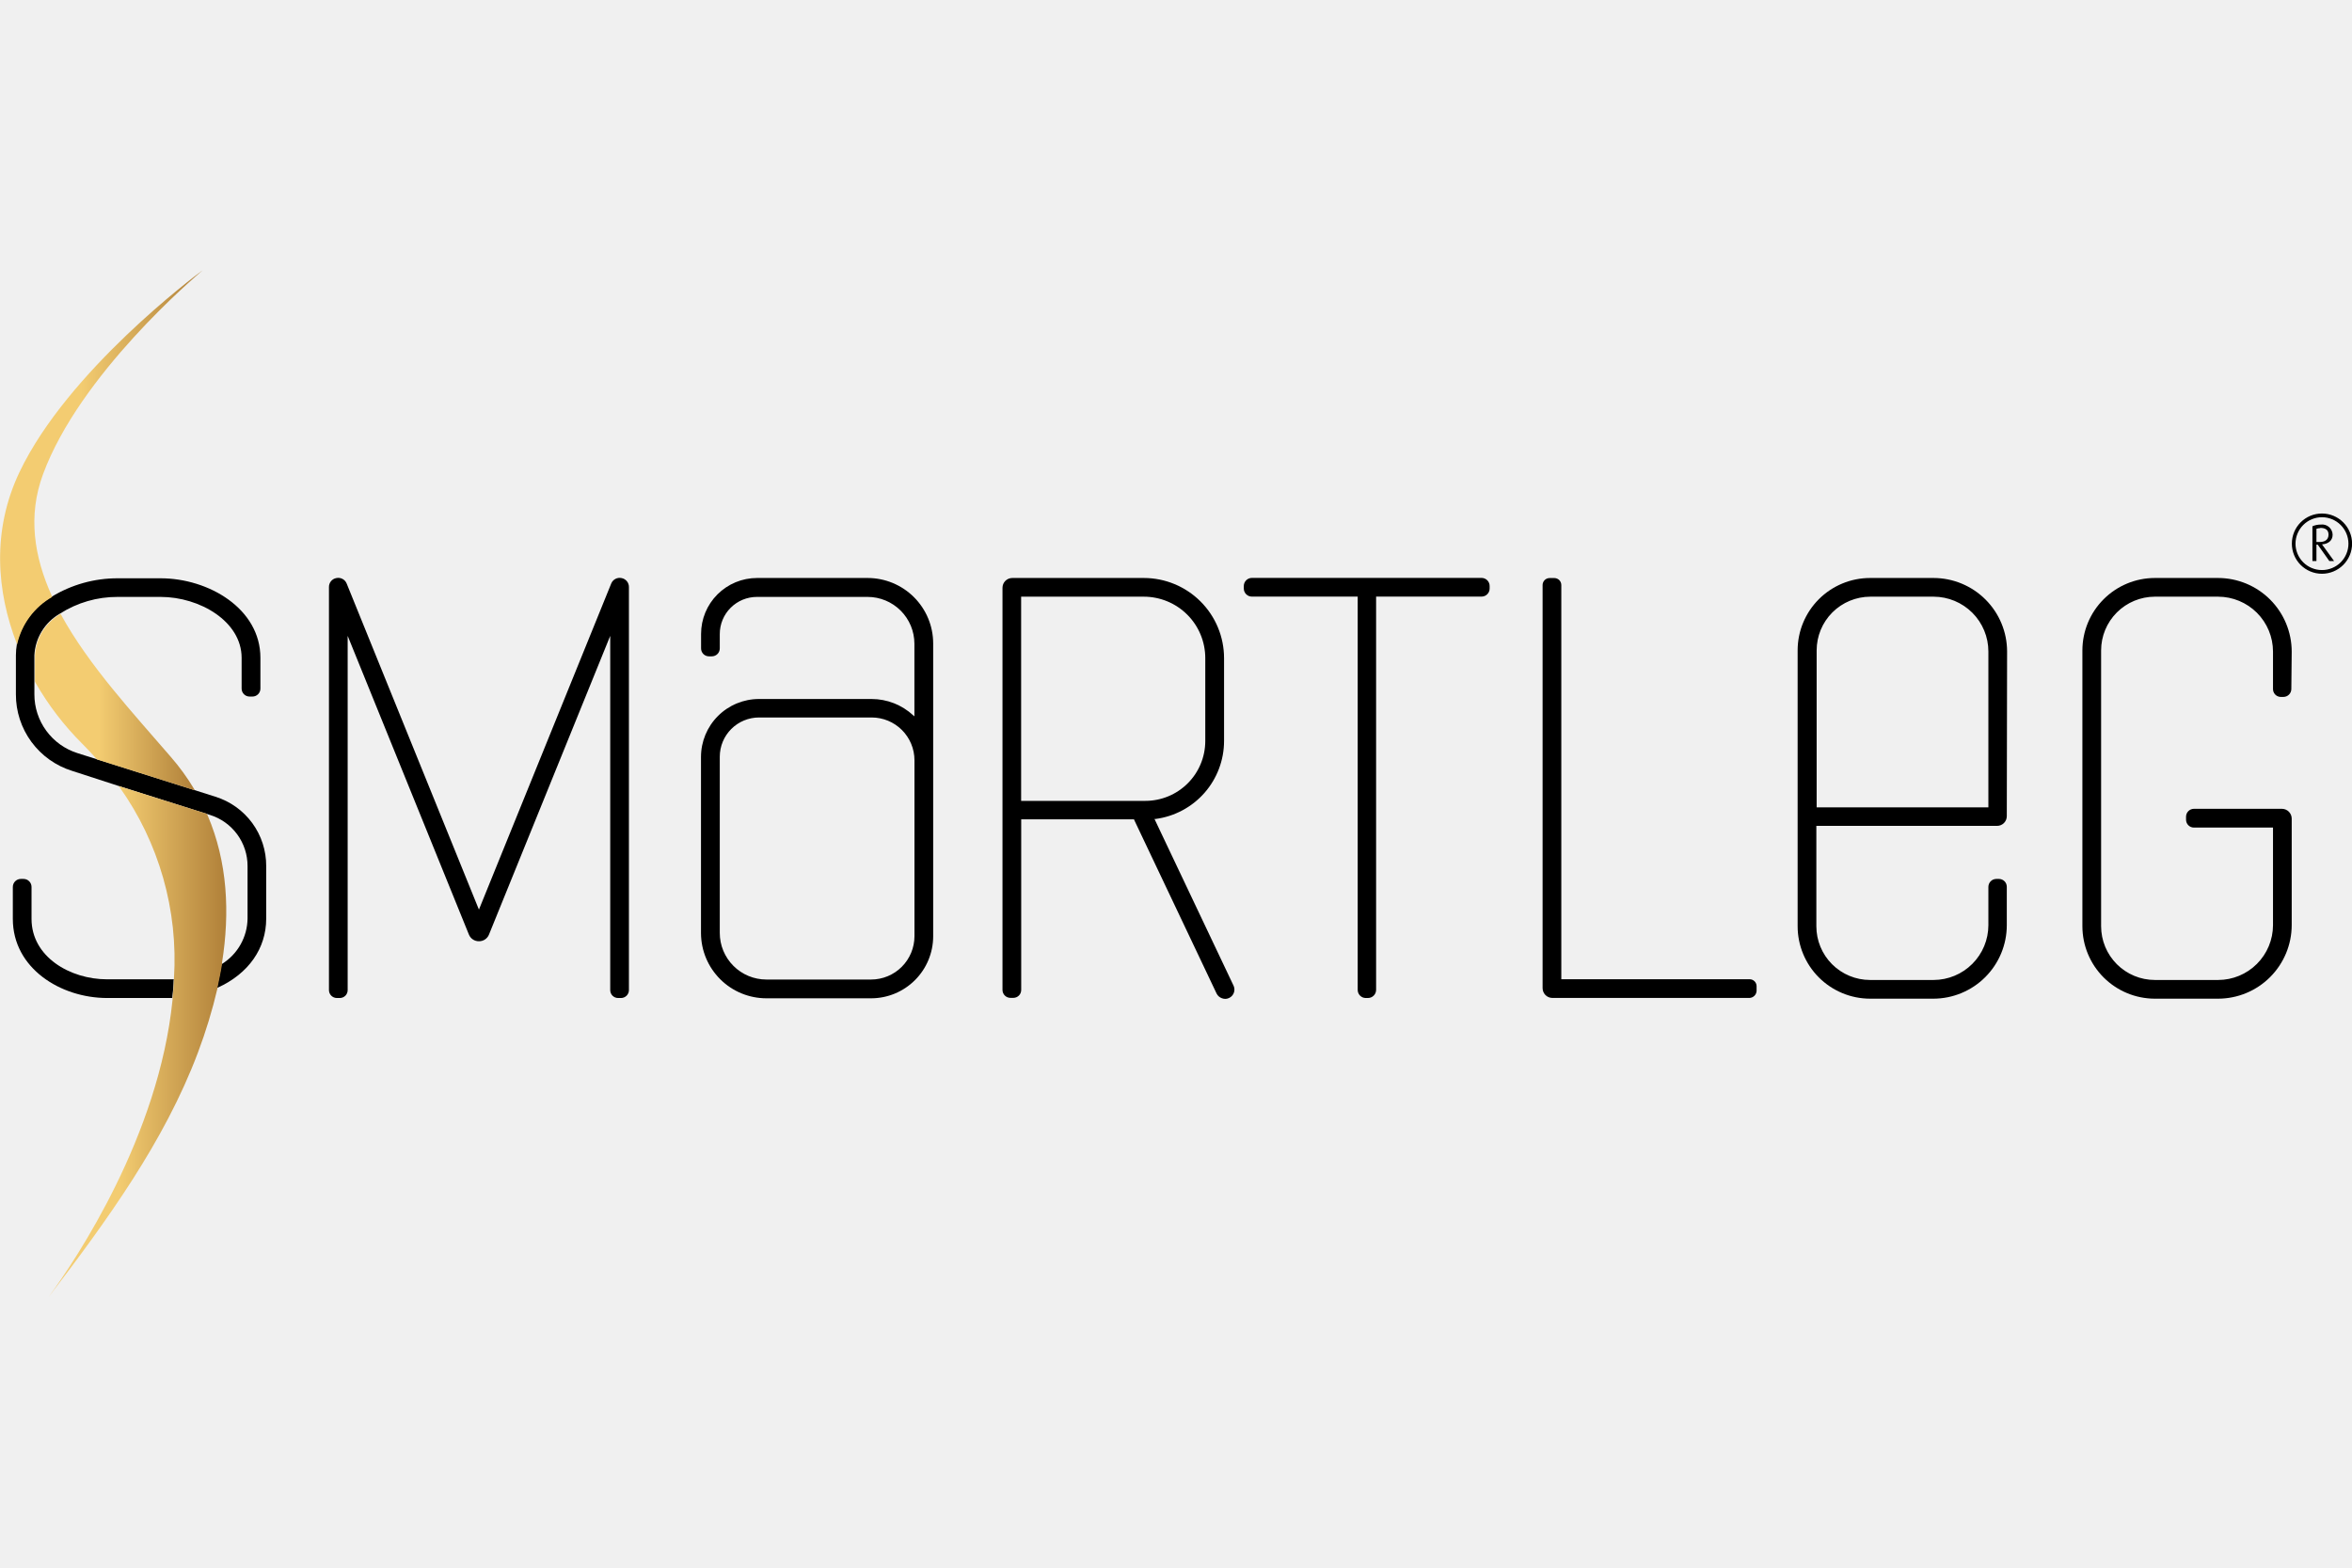
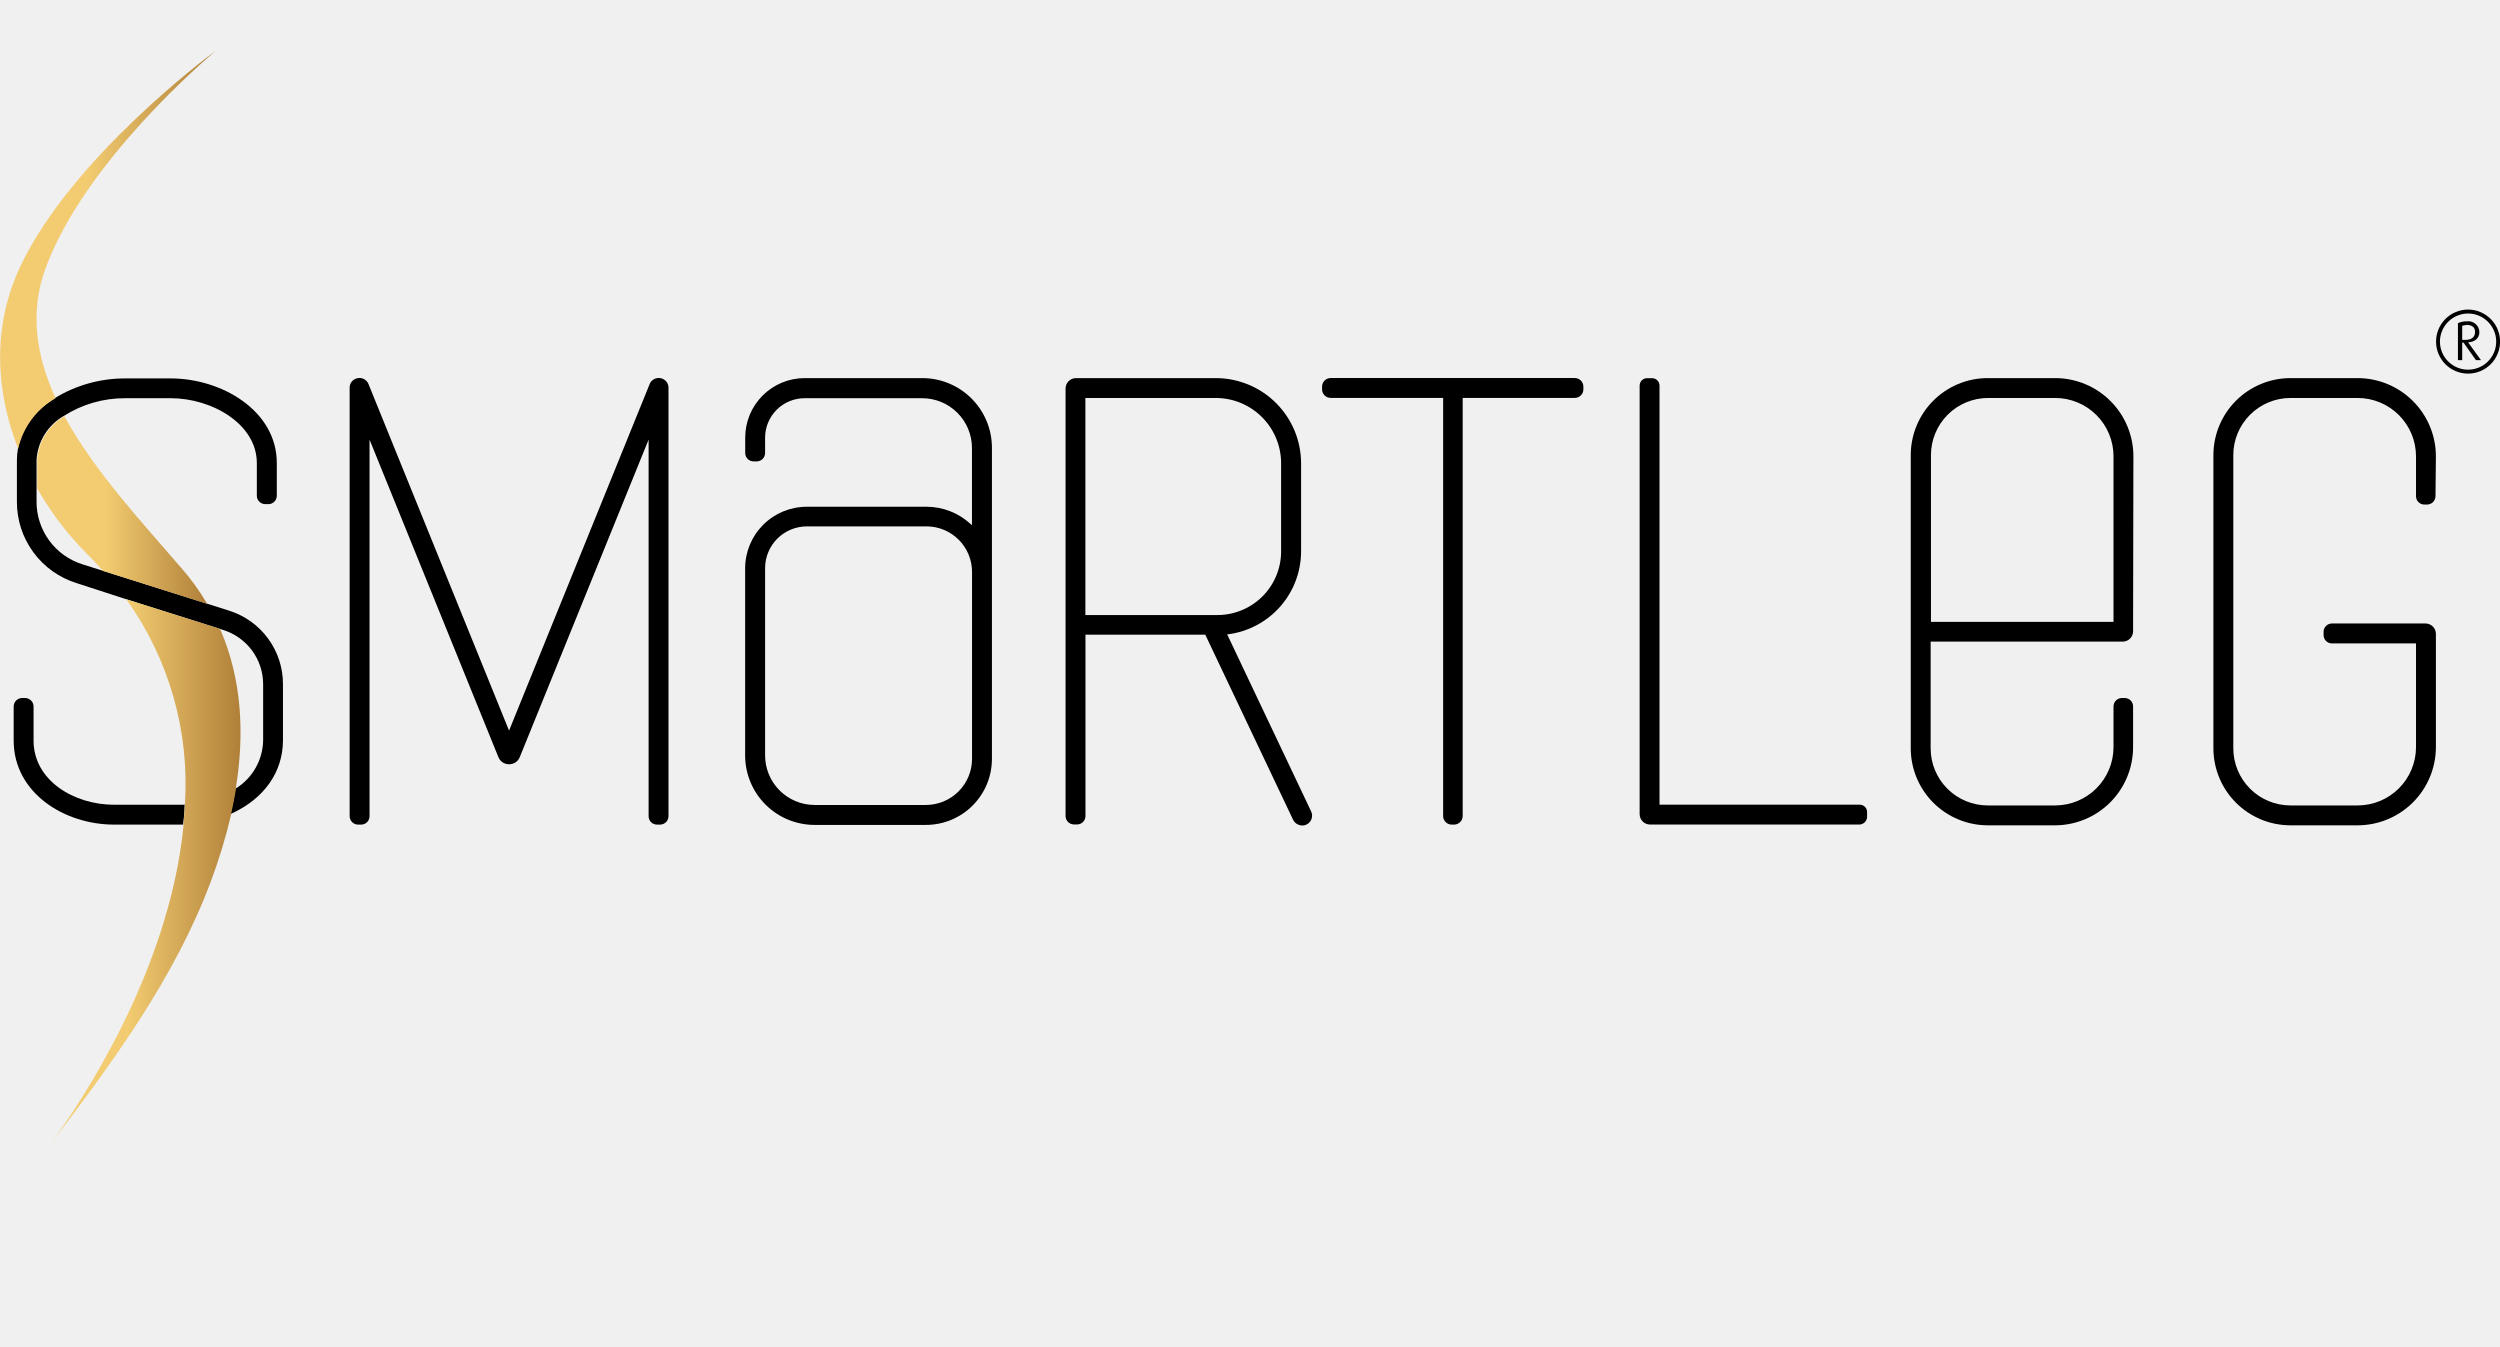
- <svg xmlns="http://www.w3.org/2000/svg" width="174" height="116" viewBox="0 0 174 116" fill="none">
-   <g clip-path="url(#clip0_2455_2834)">
-     <path d="M45.726 73.847H45.946C46.1 73.846 46.247 73.784 46.356 73.675C46.465 73.566 46.527 73.419 46.528 73.265V43.437C46.529 43.28 46.475 43.127 46.375 43.005C46.274 42.884 46.134 42.801 45.979 42.773C45.823 42.74 45.661 42.763 45.521 42.839C45.382 42.914 45.273 43.037 45.215 43.185L35.432 67.303L35.383 67.188L25.649 43.185C25.591 43.037 25.483 42.914 25.343 42.839C25.203 42.763 25.041 42.74 24.885 42.773C24.73 42.8 24.589 42.882 24.488 43.004C24.388 43.126 24.334 43.279 24.336 43.437V73.265C24.337 73.419 24.399 73.566 24.508 73.675C24.617 73.784 24.764 73.846 24.918 73.847H25.138C25.292 73.847 25.441 73.786 25.55 73.677C25.659 73.568 25.72 73.42 25.72 73.265V47.05L25.819 47.291L34.685 69.142C34.743 69.293 34.846 69.421 34.98 69.512C35.113 69.602 35.271 69.649 35.432 69.647C35.593 69.649 35.751 69.602 35.885 69.512C36.018 69.421 36.121 69.293 36.179 69.142L45.144 47.05V73.265C45.144 73.42 45.205 73.568 45.315 73.677C45.424 73.786 45.572 73.847 45.726 73.847Z" fill="black" />
-     <path d="M56.699 73.869H64.444C65.662 73.868 66.829 73.384 67.69 72.523C68.551 71.663 69.035 70.496 69.036 69.279V47.61C69.035 46.326 68.524 45.095 67.616 44.188C66.707 43.28 65.476 42.769 64.191 42.768H56.001C54.904 42.769 53.852 43.206 53.076 43.982C52.3 44.758 51.865 45.81 51.865 46.907V47.978C51.864 48.055 51.879 48.131 51.908 48.202C51.937 48.273 51.979 48.338 52.033 48.393C52.088 48.447 52.152 48.491 52.223 48.52C52.294 48.55 52.37 48.565 52.447 48.565H52.667C52.822 48.564 52.97 48.501 53.079 48.391C53.188 48.281 53.249 48.133 53.249 47.978V46.913C53.249 46.185 53.538 45.486 54.054 44.972C54.569 44.457 55.267 44.168 55.996 44.168H64.186C65.103 44.169 65.983 44.534 66.631 45.182C67.28 45.831 67.645 46.709 67.647 47.626V53.007L67.559 52.93C66.722 52.155 65.624 51.723 64.483 51.722H56.15C55.012 51.722 53.92 52.174 53.116 52.978C52.311 53.782 51.859 54.873 51.859 56.01V69.054C51.865 70.333 52.378 71.558 53.285 72.46C54.191 73.363 55.419 73.869 56.699 73.869ZM53.249 55.993C53.249 55.612 53.324 55.234 53.47 54.882C53.616 54.53 53.83 54.209 54.1 53.94C54.37 53.67 54.69 53.456 55.043 53.31C55.395 53.164 55.773 53.089 56.155 53.089H64.488C65.327 53.09 66.131 53.424 66.724 54.017C67.317 54.61 67.651 55.413 67.652 56.251V69.274C67.651 70.124 67.312 70.939 66.711 71.54C66.11 72.141 65.294 72.479 64.444 72.48H56.699C55.784 72.48 54.907 72.117 54.26 71.47C53.613 70.824 53.249 69.947 53.249 69.032V55.993Z" fill="black" />
-     <path d="M91.259 72.936L85.409 60.6H85.48C86.881 60.417 88.169 59.732 89.103 58.672C90.036 57.611 90.553 56.248 90.555 54.835V48.697C90.554 47.125 89.929 45.617 88.816 44.506C87.704 43.394 86.196 42.769 84.623 42.768H74.889C74.697 42.768 74.512 42.844 74.376 42.98C74.24 43.116 74.164 43.3 74.164 43.492V73.254C74.165 73.409 74.228 73.557 74.338 73.666C74.448 73.775 74.597 73.836 74.752 73.836H74.966C75.121 73.836 75.269 73.775 75.378 73.666C75.487 73.557 75.548 73.409 75.548 73.254V60.627H83.903V60.66L90.001 73.512C90.081 73.677 90.223 73.804 90.396 73.864C90.484 73.899 90.579 73.915 90.674 73.911C90.769 73.906 90.862 73.88 90.945 73.836C91.104 73.756 91.226 73.617 91.284 73.449C91.342 73.281 91.333 73.097 91.259 72.936ZM75.543 59.26V44.151H84.618C85.824 44.151 86.981 44.63 87.834 45.483C88.687 46.335 89.166 47.491 89.166 48.697V54.835C89.164 56.009 88.697 57.135 87.865 57.964C87.034 58.794 85.908 59.26 84.733 59.26H75.543Z" fill="black" />
-     <path d="M101.019 73.847H101.2C101.36 73.847 101.514 73.784 101.627 73.67C101.741 73.557 101.804 73.403 101.804 73.243V44.146H109.599C109.678 44.146 109.757 44.131 109.83 44.102C109.903 44.072 109.97 44.028 110.026 43.972C110.082 43.917 110.127 43.85 110.157 43.778C110.188 43.705 110.203 43.626 110.203 43.547V43.361C110.203 43.282 110.188 43.203 110.157 43.13C110.127 43.057 110.082 42.991 110.026 42.935C109.97 42.88 109.903 42.836 109.83 42.806C109.757 42.776 109.678 42.761 109.599 42.762H92.62C92.541 42.761 92.462 42.776 92.389 42.806C92.316 42.836 92.249 42.88 92.193 42.935C92.137 42.991 92.092 43.057 92.062 43.13C92.031 43.203 92.016 43.282 92.016 43.361V43.547C92.016 43.626 92.031 43.705 92.062 43.778C92.092 43.85 92.137 43.917 92.193 43.972C92.249 44.028 92.316 44.072 92.389 44.102C92.462 44.131 92.541 44.146 92.62 44.146H100.442V73.243C100.441 73.399 100.5 73.55 100.608 73.662C100.715 73.775 100.863 73.842 101.019 73.847Z" fill="black" />
-     <path d="M114.989 42.773H114.637C114.501 42.773 114.369 42.828 114.272 42.924C114.176 43.021 114.121 43.152 114.121 43.289V73.117C114.121 73.308 114.197 73.492 114.332 73.628C114.466 73.763 114.649 73.84 114.841 73.842H129.436C129.57 73.834 129.697 73.777 129.792 73.682C129.887 73.587 129.944 73.46 129.952 73.326V72.974C129.952 72.838 129.898 72.706 129.801 72.609C129.704 72.513 129.573 72.458 129.436 72.458H115.505V43.289C115.505 43.152 115.451 43.021 115.354 42.924C115.257 42.828 115.126 42.773 114.989 42.773Z" fill="black" />
-     <path d="M148.484 48.208C148.483 46.768 147.91 45.386 146.892 44.367C145.874 43.347 144.493 42.772 143.052 42.768H138.344C136.923 42.769 135.561 43.334 134.557 44.339C133.552 45.344 132.988 46.706 132.988 48.126V68.533C132.988 69.954 133.553 71.318 134.558 72.324C135.564 73.329 136.927 73.895 138.35 73.897H143.03C144.471 73.894 145.852 73.32 146.87 72.301C147.888 71.282 148.461 69.902 148.462 68.462V65.618C148.462 65.464 148.402 65.317 148.294 65.208C148.186 65.099 148.039 65.037 147.886 65.036H147.682C147.528 65.037 147.381 65.099 147.272 65.208C147.163 65.317 147.102 65.464 147.1 65.618V68.456C147.099 69.531 146.671 70.561 145.911 71.321C145.152 72.082 144.121 72.51 143.046 72.513H138.344C137.29 72.512 136.28 72.092 135.535 71.347C134.791 70.602 134.373 69.592 134.373 68.538V61.11H147.743C147.934 61.11 148.117 61.034 148.252 60.9C148.387 60.765 148.462 60.582 148.462 60.391L148.484 48.208ZM147.1 59.738H134.395V48.126C134.395 47.073 134.813 46.062 135.557 45.317C136.302 44.572 137.312 44.153 138.366 44.151H143.052C144.126 44.154 145.156 44.583 145.915 45.343C146.674 46.104 147.1 47.134 147.1 48.208V59.738Z" fill="black" />
-     <path d="M169.54 48.208C169.537 46.766 168.962 45.384 167.942 44.364C166.922 43.345 165.539 42.77 164.096 42.768H159.41C157.99 42.77 156.629 43.336 155.625 44.341C154.621 45.345 154.056 46.706 154.055 48.126V68.538C154.056 69.958 154.621 71.319 155.625 72.324C156.629 73.328 157.99 73.894 159.41 73.897H164.096C165.539 73.894 166.922 73.32 167.942 72.3C168.962 71.28 169.537 69.898 169.54 68.456V60.572C169.54 60.38 169.463 60.196 169.327 60.06C169.191 59.924 169.007 59.847 168.815 59.847H162.3C162.146 59.849 162 59.911 161.892 60.02C161.784 60.129 161.723 60.276 161.723 60.429V60.654C161.723 60.808 161.784 60.955 161.892 61.064C162 61.173 162.146 61.235 162.3 61.236H168.156V68.456C168.154 69.532 167.726 70.563 166.965 71.323C166.204 72.084 165.172 72.512 164.096 72.513H159.416C158.361 72.512 157.349 72.092 156.603 71.345C155.858 70.599 155.439 69.588 155.439 68.533V48.126C155.44 47.073 155.859 46.064 156.603 45.319C157.348 44.574 158.357 44.154 159.41 44.151H164.096C165.172 44.153 166.204 44.581 166.965 45.341C167.726 46.102 168.154 47.133 168.156 48.208V50.986C168.155 51.135 168.212 51.278 168.314 51.387C168.416 51.495 168.556 51.56 168.705 51.568H168.93C169.084 51.567 169.231 51.505 169.34 51.396C169.449 51.287 169.511 51.14 169.512 50.986L169.54 48.208Z" fill="black" />
-     <path d="M171.649 39.078C171.554 39.079 171.459 39.096 171.369 39.128V40.105H171.6C171.946 40.105 172.264 39.973 172.264 39.556C172.264 39.139 171.929 39.062 171.649 39.062M172.325 41.516L171.462 40.297H171.369V41.516H171.072V38.941C171.266 38.856 171.476 38.813 171.688 38.815C171.795 38.8 171.905 38.808 172.01 38.839C172.114 38.869 172.211 38.921 172.294 38.992C172.377 39.062 172.444 39.15 172.491 39.248C172.538 39.346 172.564 39.453 172.567 39.561C172.567 40.006 172.231 40.253 171.781 40.281L172.676 41.516H172.325ZM171.776 38.271C171.257 38.273 170.761 38.479 170.394 38.845C170.028 39.212 169.821 39.708 169.82 40.226C169.82 40.744 170.026 41.241 170.393 41.608C170.759 41.974 171.257 42.18 171.776 42.18C172.033 42.181 172.288 42.131 172.526 42.033C172.763 41.935 172.98 41.791 173.162 41.61C173.344 41.428 173.489 41.212 173.587 40.975C173.686 40.737 173.737 40.483 173.737 40.226C173.735 39.707 173.528 39.21 173.16 38.843C172.793 38.477 172.295 38.271 171.776 38.271ZM171.776 42.455C171.483 42.455 171.193 42.397 170.923 42.285C170.653 42.173 170.407 42.008 170.2 41.801C169.994 41.594 169.83 41.349 169.719 41.078C169.607 40.808 169.55 40.518 169.551 40.226C169.55 39.933 169.607 39.644 169.719 39.373C169.83 39.103 169.994 38.857 170.2 38.65C170.407 38.443 170.653 38.279 170.923 38.166C171.193 38.054 171.483 37.997 171.776 37.997C172.367 37.997 172.934 38.231 173.352 38.65C173.771 39.068 174.006 39.635 174.006 40.226C174.006 40.817 173.771 41.384 173.352 41.802C172.934 42.22 172.367 42.455 171.776 42.455Z" fill="black" />
-     <path d="M19.693 64.091V67.978C19.693 70.174 18.391 72.046 16.101 73.084L16.046 73.112C16.112 72.821 16.172 72.524 16.227 72.233C16.282 71.942 16.342 71.651 16.386 71.355L16.447 71.311C17.01 70.954 17.475 70.462 17.801 69.88C18.127 69.299 18.304 68.645 18.314 67.978V64.091C18.317 63.244 18.048 62.419 17.547 61.736C17.046 61.053 16.339 60.549 15.529 60.298L15.277 60.215L8.723 58.14L5.34 57.042C4.129 56.667 3.072 55.913 2.322 54.892C1.573 53.871 1.171 52.637 1.176 51.371V48.488C1.178 48.216 1.201 47.944 1.247 47.676C1.247 47.648 1.247 47.632 1.247 47.604C1.416 46.882 1.733 46.203 2.177 45.608C2.622 45.014 3.184 44.518 3.829 44.151C5.297 43.258 6.983 42.787 8.701 42.79H11.882C15.431 42.79 19.265 45.035 19.265 48.675V50.953C19.265 51.109 19.203 51.259 19.093 51.369C18.982 51.479 18.833 51.541 18.677 51.541H18.463C18.307 51.541 18.157 51.479 18.047 51.369C17.937 51.259 17.875 51.109 17.875 50.953V48.675C17.875 45.979 14.777 44.168 11.882 44.168H8.701C7.191 44.162 5.712 44.591 4.439 45.403C3.889 45.717 3.427 46.164 3.096 46.703C2.765 47.242 2.575 47.856 2.544 48.488V51.371C2.541 52.343 2.85 53.291 3.426 54.075C4.001 54.859 4.812 55.439 5.741 55.73L7.13 56.169L14.376 58.458L15.936 58.953C17.03 59.294 17.986 59.977 18.663 60.902C19.339 61.828 19.7 62.945 19.693 64.091Z" fill="black" />
-     <path d="M12.847 72.486C12.847 72.941 12.792 73.397 12.743 73.847H7.925C4.492 73.847 0.949 71.651 0.949 67.995V65.629C0.949 65.473 1.01 65.324 1.119 65.213C1.228 65.102 1.376 65.038 1.531 65.036H1.746C1.902 65.037 2.052 65.1 2.162 65.211C2.272 65.322 2.333 65.472 2.333 65.629V67.995C2.333 70.795 5.173 72.464 7.925 72.464H12.869V72.497L12.847 72.486Z" fill="black" />
-     <path d="M3.861 44.173C3.216 44.54 2.654 45.036 2.21 45.63C1.765 46.225 1.449 46.904 1.28 47.626C1.28 47.654 1.28 47.67 1.28 47.698L1.241 47.621C-0.248 43.778 -0.627 39.265 1.45 34.917C5.015 27.45 14.403 20.428 14.99 20C14.441 20.478 5.91 27.686 3.18 35.098C2.043 38.178 2.526 41.192 3.828 44.08V44.129L3.861 44.173Z" fill="url(#paint0_linear_2455_2834)" />
-     <path d="M14.38 58.42L14.413 58.48L7.167 56.191L7.112 56.125C6.783 55.757 6.448 55.395 6.08 55.027C4.739 53.691 3.583 52.183 2.641 50.542L2.586 50.432V48.51C2.617 47.878 2.807 47.264 3.138 46.725C3.469 46.186 3.931 45.739 4.481 45.425L4.509 45.474C6.585 49.273 9.914 52.842 12.644 56.015C13.287 56.753 13.862 57.547 14.363 58.387L14.38 58.42Z" fill="url(#paint1_linear_2455_2834)" />
-     <path d="M16.423 71.245C16.423 71.245 16.423 71.272 16.423 71.283V71.355C16.379 71.651 16.324 71.942 16.263 72.233C16.203 72.524 16.148 72.821 16.082 73.112C16.082 73.112 16.082 73.139 16.082 73.156C15.706 74.761 15.225 76.34 14.643 77.882C12.165 84.471 7.892 90.345 3.574 96C5.651 93.167 11.759 84.037 12.764 73.979V73.897C12.764 73.897 12.764 73.864 12.764 73.847C12.814 73.397 12.847 72.941 12.869 72.486V72.453C12.871 72.436 12.871 72.42 12.869 72.403C13.192 67.358 11.768 62.354 8.837 58.233L8.776 58.162L15.296 60.215L15.329 60.281L15.362 60.336C16.835 63.784 17.016 67.534 16.423 71.245Z" fill="url(#paint2_linear_2455_2834)" />
+ <svg xmlns="http://www.w3.org/2000/svg" width="245" height="132" viewBox="0 0 245 132" fill="none">
+   <g clip-path="url(#clip0_3249_3360)">
+     <path d="M64.384 80.811H64.694C64.91 80.809 65.118 80.722 65.271 80.569C65.424 80.416 65.511 80.209 65.513 79.992V37.997C65.515 37.776 65.439 37.56 65.297 37.389C65.156 37.218 64.958 37.102 64.74 37.062C64.521 37.016 64.293 37.048 64.096 37.155C63.899 37.261 63.746 37.434 63.665 37.642L49.889 71.598L49.82 71.435L36.114 37.642C36.033 37.434 35.88 37.261 35.683 37.155C35.486 37.048 35.258 37.016 35.039 37.062C34.82 37.101 34.622 37.216 34.48 37.387C34.338 37.559 34.262 37.775 34.266 37.997V79.992C34.268 80.209 34.355 80.416 34.508 80.569C34.661 80.722 34.869 80.809 35.086 80.811H35.395C35.612 80.811 35.821 80.725 35.975 80.571C36.129 80.418 36.215 80.209 36.215 79.992V43.083L36.354 43.423L48.838 74.187C48.92 74.399 49.064 74.58 49.252 74.707C49.44 74.834 49.663 74.901 49.889 74.898C50.117 74.901 50.339 74.834 50.527 74.707C50.715 74.58 50.859 74.399 50.941 74.187L63.564 43.083V79.992C63.564 80.209 63.651 80.418 63.804 80.571C63.958 80.725 64.167 80.811 64.384 80.811Z" fill="black" />
+     <path d="M79.838 80.842H90.743C92.458 80.84 94.101 80.159 95.313 78.947C96.525 77.736 97.207 76.094 97.209 74.38V43.872C97.207 42.064 96.488 40.331 95.209 39.053C93.93 37.775 92.196 37.056 90.388 37.054H78.855C77.31 37.056 75.829 37.671 74.737 38.764C73.644 39.857 73.031 41.338 73.031 42.883V44.39C73.03 44.498 73.051 44.605 73.091 44.706C73.132 44.806 73.192 44.897 73.269 44.974C73.345 45.051 73.436 45.112 73.535 45.154C73.635 45.195 73.743 45.217 73.851 45.217H74.16C74.379 45.215 74.587 45.127 74.741 44.972C74.894 44.817 74.98 44.608 74.98 44.39V42.89C74.98 41.865 75.388 40.882 76.113 40.157C76.838 39.433 77.822 39.025 78.848 39.025H90.38C91.671 39.027 92.91 39.541 93.823 40.454C94.737 41.367 95.251 42.604 95.253 43.895V51.47L95.129 51.362C93.951 50.27 92.404 49.663 90.797 49.661H79.064C77.462 49.661 75.926 50.297 74.793 51.429C73.66 52.562 73.023 54.097 73.023 55.698V74.063C73.032 75.864 73.753 77.588 75.03 78.859C76.307 80.129 78.036 80.842 79.838 80.842ZM74.98 55.675C74.98 55.138 75.086 54.606 75.292 54.11C75.497 53.614 75.799 53.163 76.179 52.783C76.559 52.404 77.01 52.103 77.506 51.897C78.002 51.692 78.535 51.586 79.072 51.586H90.805C91.986 51.588 93.118 52.058 93.953 52.892C94.788 53.727 95.258 54.858 95.26 56.038V74.373C95.258 75.569 94.782 76.716 93.935 77.562C93.088 78.408 91.941 78.885 90.743 78.887H79.838C78.549 78.887 77.314 78.375 76.403 77.465C75.492 76.555 74.98 75.32 74.98 74.032V55.675Z" fill="black" />
+     <path d="M128.496 79.528L120.258 62.16H120.359C122.332 61.903 124.145 60.938 125.46 59.445C126.775 57.952 127.502 56.033 127.506 54.044V45.402C127.504 43.189 126.623 41.067 125.057 39.502C123.491 37.937 121.367 37.056 119.152 37.054H105.447C105.176 37.054 104.916 37.162 104.725 37.353C104.533 37.545 104.426 37.804 104.426 38.075V79.977C104.428 80.195 104.516 80.403 104.671 80.556C104.826 80.71 105.035 80.796 105.253 80.796H105.555C105.772 80.796 105.981 80.71 106.135 80.556C106.289 80.402 106.375 80.194 106.375 79.977V62.199H118.139V62.245L126.725 80.34C126.837 80.572 127.038 80.75 127.281 80.835C127.405 80.885 127.539 80.907 127.672 80.9C127.806 80.894 127.936 80.858 128.055 80.796C128.278 80.683 128.449 80.487 128.531 80.251C128.614 80.014 128.601 79.755 128.496 79.528ZM106.367 60.274V39.002H119.145C120.843 39.002 122.472 39.676 123.673 40.877C124.874 42.077 125.549 43.705 125.549 45.402V54.044C125.547 55.697 124.888 57.282 123.718 58.45C122.548 59.618 120.961 60.274 119.307 60.274H106.367Z" fill="black" />
+     <path d="M142.239 80.811H142.495C142.72 80.811 142.937 80.722 143.096 80.562C143.256 80.403 143.345 80.187 143.345 79.961V38.995H154.321C154.432 38.995 154.543 38.974 154.646 38.933C154.749 38.891 154.843 38.829 154.922 38.751C155.001 38.672 155.064 38.579 155.107 38.476C155.15 38.373 155.172 38.263 155.172 38.152V37.889C155.172 37.778 155.15 37.668 155.107 37.565C155.064 37.462 155.001 37.369 154.922 37.291C154.843 37.212 154.749 37.15 154.646 37.109C154.543 37.067 154.432 37.046 154.321 37.047H130.413C130.302 37.046 130.191 37.067 130.088 37.109C129.985 37.15 129.891 37.212 129.812 37.291C129.733 37.369 129.67 37.462 129.627 37.565C129.585 37.668 129.562 37.778 129.563 37.889V38.152C129.562 38.263 129.585 38.373 129.627 38.476C129.67 38.579 129.733 38.672 129.812 38.751C129.891 38.829 129.985 38.891 130.088 38.933C130.191 38.974 130.302 38.995 130.413 38.995H141.427V79.961C141.425 80.181 141.509 80.392 141.66 80.551C141.812 80.71 142.02 80.803 142.239 80.811Z" fill="black" />
+     <path d="M161.906 37.062H161.411C161.218 37.062 161.033 37.139 160.897 37.275C160.76 37.411 160.684 37.596 160.684 37.789V79.783C160.684 80.053 160.79 80.311 160.98 80.502C161.17 80.693 161.427 80.802 161.697 80.804H182.248C182.437 80.793 182.615 80.712 182.749 80.579C182.883 80.445 182.964 80.266 182.975 80.077V79.582C182.975 79.39 182.898 79.205 182.762 79.069C182.625 78.932 182.44 78.856 182.248 78.856H162.633V37.789C162.633 37.596 162.556 37.411 162.42 37.275C162.283 37.139 162.098 37.062 161.906 37.062Z" fill="black" />
+     <path d="M209.073 44.714C209.071 42.686 208.265 40.741 206.831 39.306C205.398 37.87 203.453 37.06 201.424 37.054H194.795C192.794 37.056 190.876 37.852 189.462 39.267C188.048 40.681 187.254 42.599 187.254 44.598V73.329C187.254 75.331 188.049 77.25 189.464 78.666C190.88 80.082 192.8 80.879 194.803 80.881H201.393C203.422 80.877 205.366 80.069 206.8 78.635C208.234 77.2 209.04 75.256 209.042 73.229V69.225C209.042 69.009 208.957 68.802 208.805 68.648C208.653 68.495 208.446 68.407 208.23 68.405H207.944C207.727 68.407 207.52 68.494 207.366 68.648C207.213 68.801 207.126 69.008 207.124 69.225V73.221C207.122 74.734 206.52 76.184 205.45 77.255C204.381 78.326 202.93 78.929 201.416 78.933H194.795C193.311 78.931 191.889 78.341 190.84 77.291C189.792 76.242 189.203 74.82 189.203 73.337V62.879H208.029C208.298 62.879 208.555 62.772 208.745 62.582C208.935 62.392 209.042 62.135 209.042 61.866L209.073 44.714ZM207.124 60.946H189.234V44.598C189.234 43.116 189.823 41.693 190.871 40.644C191.92 39.595 193.342 39.004 194.826 39.002H201.424C202.937 39.006 204.387 39.61 205.455 40.681C206.524 41.752 207.124 43.202 207.124 44.714V60.946Z" fill="black" />
+     <path d="M238.718 44.714C238.714 42.684 237.905 40.738 236.468 39.303C235.032 37.867 233.084 37.059 231.053 37.054H224.455C222.455 37.059 220.538 37.855 219.125 39.269C217.711 40.683 216.916 42.6 216.914 44.598V73.337C216.916 75.336 217.711 77.252 219.125 78.666C220.538 80.08 222.455 80.877 224.455 80.881H231.053C233.084 80.877 235.032 80.068 236.468 78.633C237.905 77.197 238.714 75.251 238.718 73.221V62.121C238.718 61.851 238.61 61.591 238.419 61.4C238.227 61.209 237.968 61.101 237.697 61.101H228.524C228.308 61.103 228.101 61.19 227.949 61.344C227.797 61.497 227.711 61.704 227.712 61.92V62.237C227.711 62.453 227.797 62.66 227.949 62.814C228.101 62.967 228.308 63.054 228.524 63.056H236.769V73.221C236.767 74.735 236.164 76.187 235.092 77.258C234.021 78.329 232.568 78.931 231.053 78.933H224.463C222.977 78.931 221.553 78.34 220.503 77.289C219.453 76.238 218.863 74.814 218.863 73.329V44.598C218.865 43.116 219.455 41.695 220.503 40.646C221.551 39.597 222.972 39.006 224.455 39.002H231.053C232.568 39.004 234.021 39.607 235.092 40.678C236.164 41.748 236.767 43.2 236.769 44.714V48.626C236.768 48.835 236.848 49.037 236.992 49.189C237.136 49.341 237.333 49.433 237.542 49.445H237.859C238.076 49.443 238.283 49.356 238.437 49.203C238.59 49.049 238.677 48.842 238.679 48.626L238.718 44.714Z" fill="black" />
+     <path d="M241.689 31.86C241.555 31.861 241.421 31.885 241.295 31.93V33.306H241.619C242.107 33.306 242.555 33.12 242.555 32.533C242.555 31.945 242.083 31.837 241.689 31.837M242.64 35.292L241.426 33.576H241.295V35.292H240.877V31.667C241.15 31.547 241.445 31.486 241.743 31.489C241.895 31.468 242.049 31.48 242.197 31.523C242.344 31.566 242.48 31.639 242.597 31.739C242.714 31.838 242.808 31.96 242.874 32.099C242.94 32.237 242.977 32.387 242.981 32.54C242.981 33.166 242.509 33.514 241.875 33.553L243.135 35.292H242.64ZM241.867 30.724C241.137 30.726 240.438 31.017 239.922 31.532C239.406 32.048 239.115 32.746 239.113 33.476C239.113 34.205 239.403 34.905 239.92 35.421C240.436 35.937 241.137 36.227 241.867 36.227C242.229 36.228 242.588 36.158 242.923 36.02C243.258 35.882 243.562 35.68 243.819 35.424C244.075 35.169 244.279 34.865 244.418 34.531C244.557 34.196 244.628 33.838 244.628 33.476C244.626 32.745 244.334 32.045 243.817 31.529C243.299 31.014 242.598 30.724 241.867 30.724ZM241.867 36.614C241.455 36.614 241.047 36.533 240.666 36.375C240.286 36.217 239.94 35.986 239.649 35.694C239.358 35.403 239.128 35.057 238.971 34.676C238.814 34.295 238.733 33.887 238.734 33.476C238.733 33.064 238.814 32.656 238.971 32.275C239.128 31.895 239.358 31.549 239.649 31.257C239.94 30.966 240.286 30.734 240.666 30.576C241.047 30.419 241.455 30.337 241.867 30.337C242.7 30.337 243.498 30.668 244.087 31.257C244.676 31.845 245.007 32.643 245.007 33.476C245.007 34.308 244.676 35.106 244.087 35.695C243.498 36.283 242.7 36.614 241.867 36.614Z" fill="black" />
+     <path d="M27.73 67.076V72.548C27.73 75.64 25.896 78.276 22.671 79.737L22.594 79.775C22.687 79.366 22.772 78.948 22.849 78.539C22.926 78.129 23.011 77.719 23.073 77.302L23.158 77.24C23.951 76.737 24.607 76.045 25.066 75.226C25.525 74.407 25.773 73.487 25.788 72.548V67.076C25.792 65.883 25.414 64.721 24.708 63.76C24.002 62.798 23.006 62.089 21.867 61.735L21.511 61.619L12.284 58.697L7.519 57.151C5.815 56.623 4.326 55.562 3.27 54.125C2.215 52.688 1.649 50.949 1.656 49.167V45.109C1.659 44.725 1.692 44.343 1.757 43.965C1.757 43.926 1.757 43.903 1.757 43.864C1.995 42.847 2.441 41.891 3.066 41.054C3.692 40.217 4.484 39.519 5.392 39.002C7.459 37.745 9.833 37.081 12.253 37.085H16.731C21.727 37.085 27.126 40.247 27.126 45.371V48.579C27.126 48.798 27.039 49.009 26.884 49.164C26.729 49.319 26.518 49.406 26.299 49.406H25.997C25.777 49.406 25.567 49.319 25.412 49.164C25.257 49.009 25.169 48.798 25.169 48.579V45.371C25.169 41.576 20.807 39.025 16.731 39.025H12.253C10.127 39.018 8.043 39.621 6.251 40.765C5.477 41.206 4.826 41.836 4.36 42.595C3.893 43.354 3.626 44.219 3.582 45.109V49.167C3.579 50.536 4.014 51.87 4.824 52.974C5.634 54.078 6.776 54.895 8.084 55.304L10.041 55.922L20.242 59.145L22.439 59.841C23.98 60.321 25.326 61.284 26.279 62.586C27.231 63.889 27.74 65.463 27.73 67.076Z" fill="black" />
+     <path d="M18.093 78.894C18.093 79.536 18.016 80.177 17.946 80.811H11.163C6.329 80.811 1.34 77.719 1.34 72.572V69.24C1.34 69.021 1.426 68.811 1.579 68.655C1.732 68.499 1.941 68.409 2.16 68.405H2.461C2.682 68.407 2.892 68.496 3.047 68.653C3.202 68.809 3.289 69.02 3.289 69.24V72.572C3.289 76.514 7.288 78.864 11.163 78.864H18.124V78.91L18.093 78.894Z" fill="black" />
+     <path d="M5.438 39.033C4.529 39.55 3.738 40.248 3.112 41.085C2.486 41.921 2.041 42.878 1.802 43.895C1.802 43.934 1.802 43.957 1.802 43.995L1.748 43.887C-0.348 38.477 -0.882 32.123 2.042 26.001C7.062 15.489 20.28 5.603 21.108 5C20.334 5.672 8.323 15.821 4.479 26.256C2.877 30.593 3.558 34.836 5.391 38.902V38.971L5.438 39.033Z" fill="url(#paint0_linear_3249_3360)" />
+     <path d="M20.251 59.091L20.297 59.176L10.095 55.953L10.018 55.86C9.554 55.343 9.082 54.832 8.564 54.314C6.676 52.434 5.048 50.31 3.722 47.999L3.645 47.845V45.139C3.688 44.25 3.956 43.385 4.422 42.626C4.889 41.867 5.539 41.237 6.313 40.795L6.352 40.865C9.275 46.214 13.963 51.238 17.806 55.706C18.712 56.744 19.522 57.861 20.227 59.045L20.251 59.091Z" fill="url(#paint1_linear_3249_3360)" />
+     <path d="M23.126 77.147C23.126 77.147 23.126 77.186 23.126 77.202V77.302C23.064 77.719 22.987 78.129 22.902 78.539C22.817 78.948 22.74 79.366 22.647 79.775C22.647 79.775 22.647 79.814 22.647 79.837C22.117 82.098 21.44 84.321 20.62 86.493C17.132 95.768 11.114 104.039 5.035 112C7.959 108.012 16.56 95.157 17.975 80.997V80.881C17.975 80.881 17.975 80.835 17.975 80.811C18.045 80.177 18.091 79.536 18.122 78.894V78.848C18.125 78.825 18.125 78.802 18.122 78.778C18.578 71.674 16.573 64.63 12.445 58.828L12.36 58.728L21.541 61.619L21.587 61.712L21.634 61.789C23.706 66.643 23.962 71.922 23.126 77.147Z" fill="url(#paint2_linear_3249_3360)" />
  </g>
  <defs>
-     <linearGradient id="paint0_linear_2455_2834" x1="-0" y1="33.846" x2="14.979" y2="33.846" gradientUnits="userSpaceOnUse">
+     <linearGradient id="paint0_linear_3249_3360" x1="0" y1="24.494" x2="21.092" y2="24.494" gradientUnits="userSpaceOnUse">
      <stop stop-color="#F3CC71" />
      <stop offset="0.4" stop-color="#F3CC71" />
      <stop offset="1" stop-color="#B08039" />
    </linearGradient>
-     <linearGradient id="paint1_linear_2455_2834" x1="2.58" y1="51.953" x2="14.413" y2="51.953" gradientUnits="userSpaceOnUse">
+     <linearGradient id="paint1_linear_3249_3360" x1="3.637" y1="49.986" x2="20.297" y2="49.986" gradientUnits="userSpaceOnUse">
      <stop stop-color="#F3CC71" />
      <stop offset="0.4" stop-color="#F3CC71" />
      <stop offset="1" stop-color="#B08039" />
    </linearGradient>
-     <linearGradient id="paint2_linear_2455_2834" x1="3.547" y1="77.07" x2="16.741" y2="77.07" gradientUnits="userSpaceOnUse">
+     <linearGradient id="paint2_linear_3249_3360" x1="4.996" y1="85.349" x2="23.575" y2="85.349" gradientUnits="userSpaceOnUse">
      <stop stop-color="#F3CC71" />
      <stop offset="0.4" stop-color="#F3CC71" />
      <stop offset="1" stop-color="#B08039" />
    </linearGradient>
-     <clipPath id="clip0_2455_2834">
-       <rect width="174" height="76" fill="white" transform="translate(0 20)" />
+     <clipPath id="clip0_3249_3360">
+       <rect width="245" height="107" fill="white" transform="translate(0 5)" />
    </clipPath>
  </defs>
</svg>
